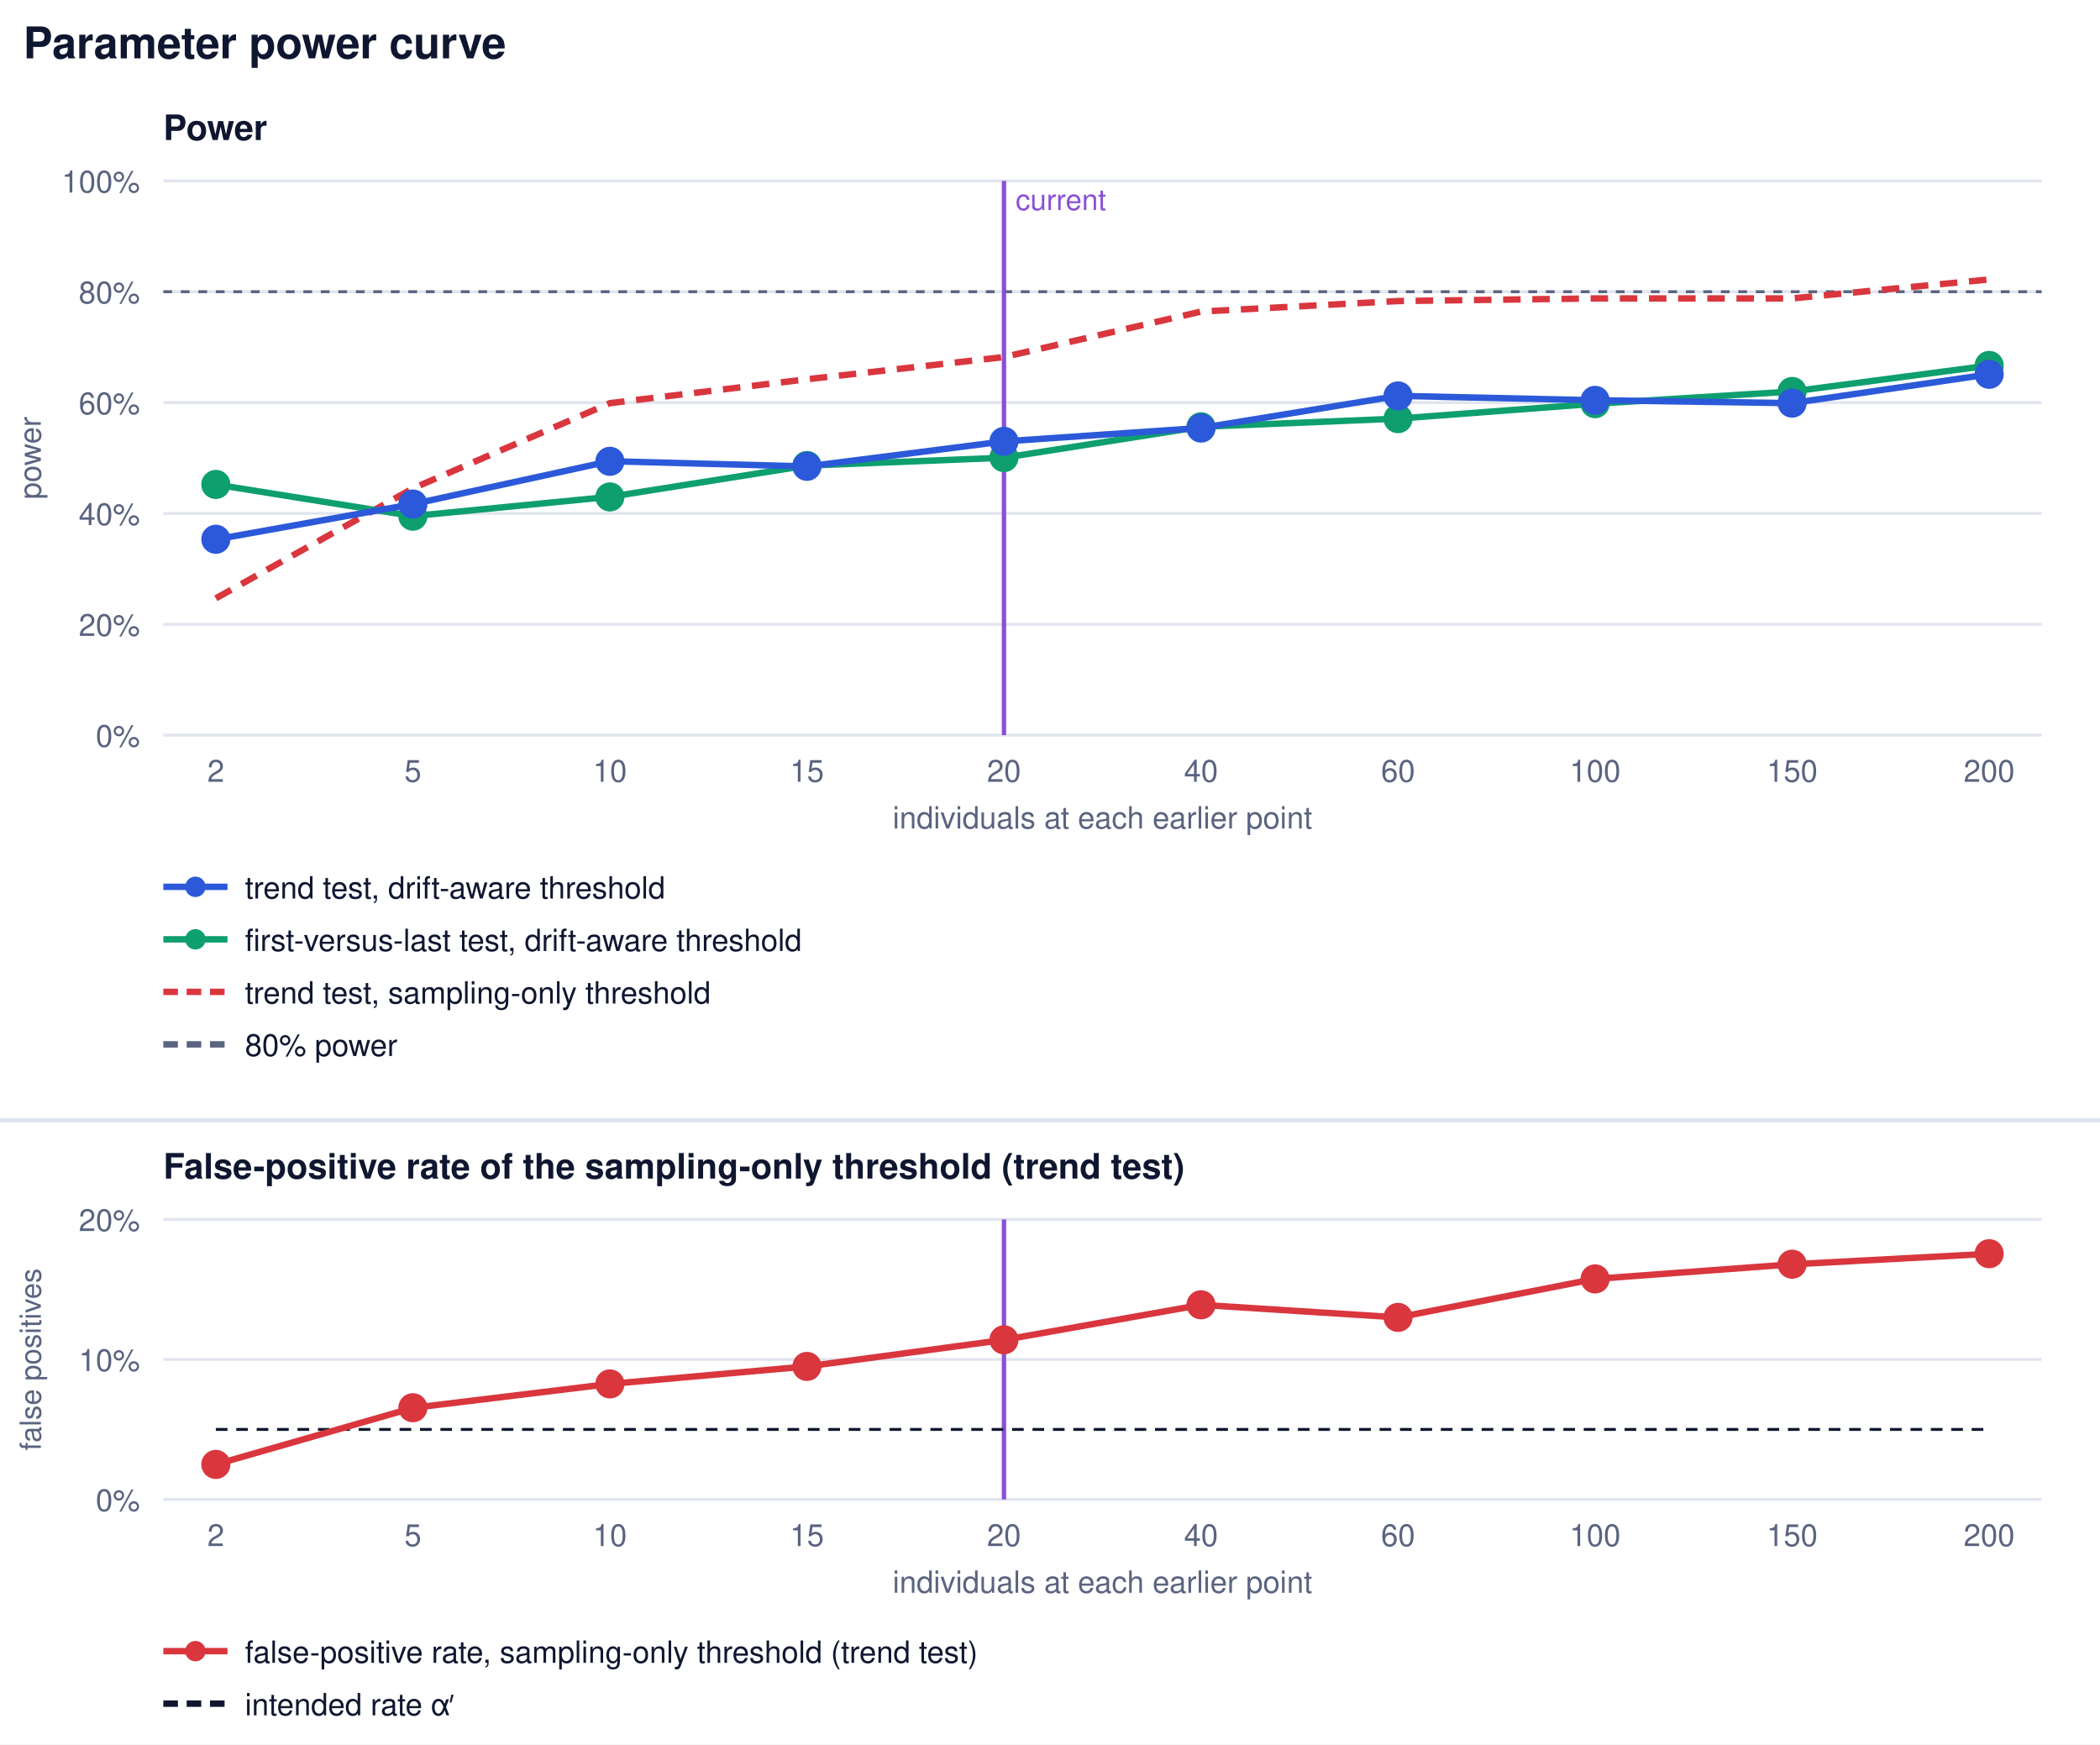
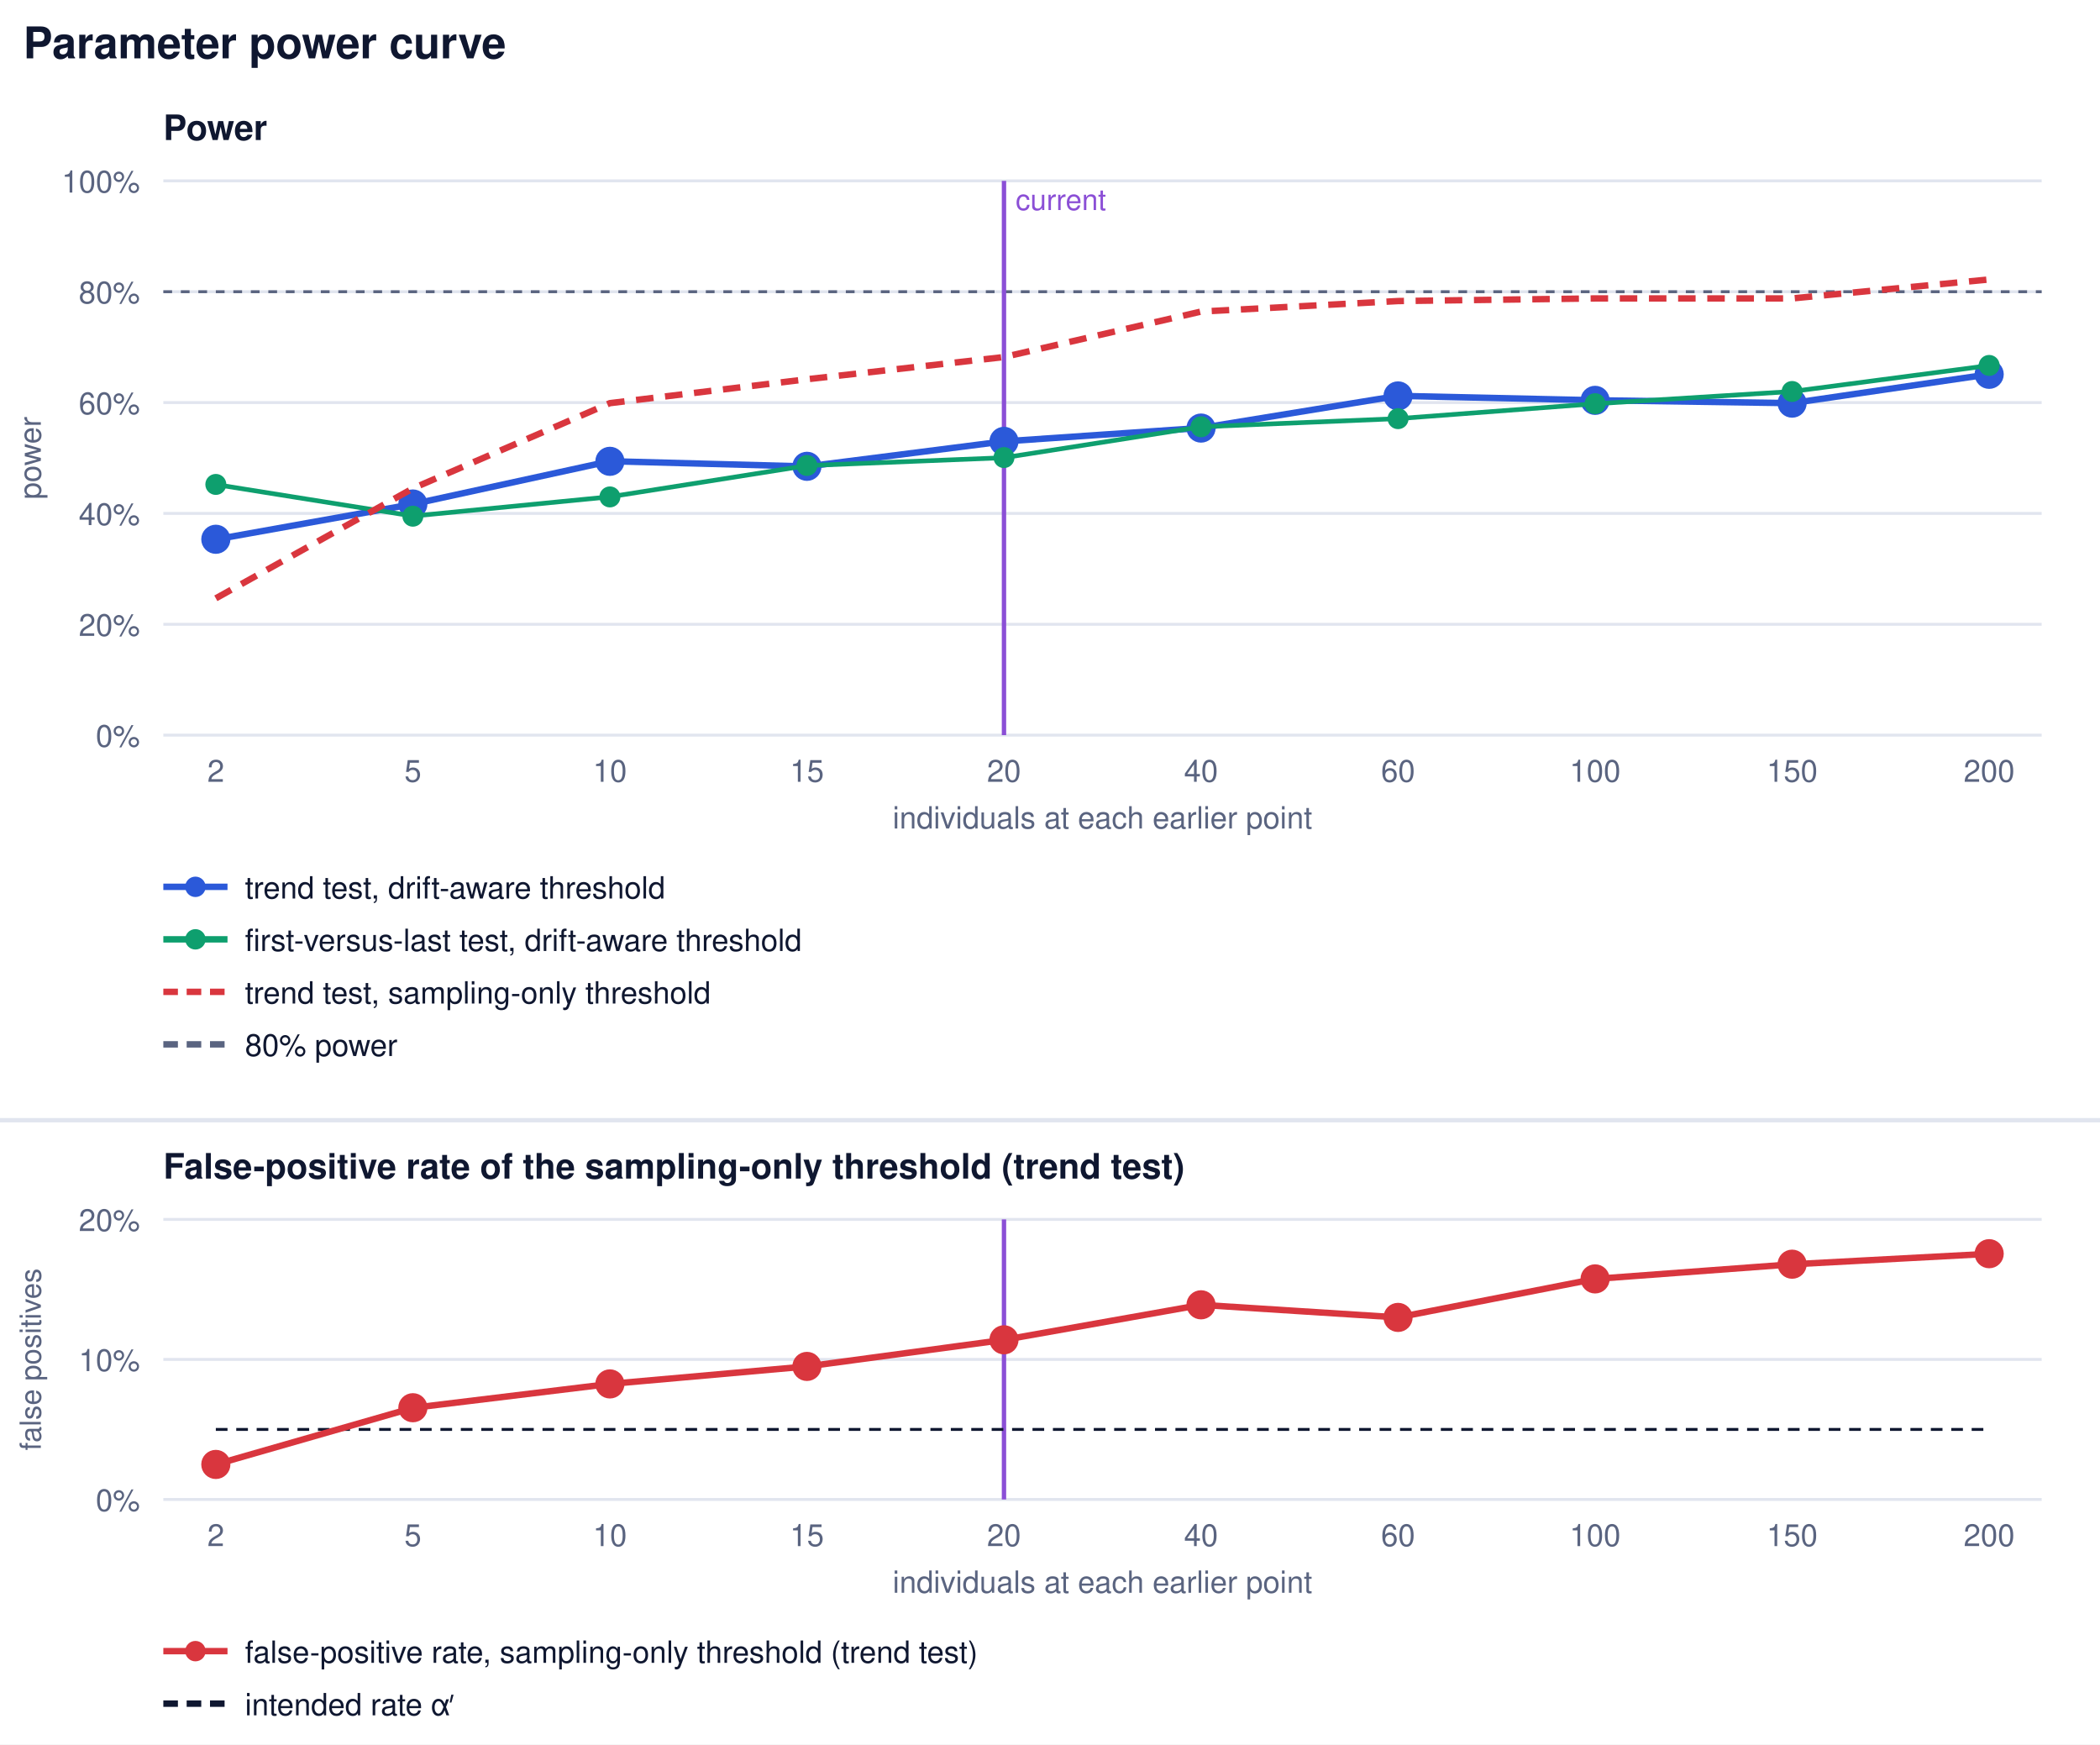
<svg xmlns="http://www.w3.org/2000/svg" width="720" height="598" viewBox="0 0 720 598" font-family="Helvetica,Arial,sans-serif">
  <rect width="720" height="598" fill="#fff" />
  <text x="8" y="20" font-size="15" font-weight="600" fill="#0F1730">Parameter power curve</text>
  <g transform="translate(0,30)">
    <text x="56" y="18" font-size="12" font-weight="600" fill="#0F1730">Power</text>
    <line x1="56" x2="700" y1="222" y2="222" stroke="#E1E5EF" />
    <text x="48" y="226" text-anchor="end" font-size="10.5" fill="#5A6480">0%</text>
    <line x1="56" x2="700" y1="184" y2="184" stroke="#E1E5EF" />
    <text x="48" y="188" text-anchor="end" font-size="10.5" fill="#5A6480">20%</text>
    <line x1="56" x2="700" y1="146" y2="146" stroke="#E1E5EF" />
    <text x="48" y="150" text-anchor="end" font-size="10.5" fill="#5A6480">40%</text>
    <line x1="56" x2="700" y1="108" y2="108" stroke="#E1E5EF" />
    <text x="48" y="112" text-anchor="end" font-size="10.5" fill="#5A6480">60%</text>
    <line x1="56" x2="700" y1="70" y2="70" stroke="#E1E5EF" />
    <text x="48" y="74" text-anchor="end" font-size="10.5" fill="#5A6480">80%</text>
    <line x1="56" x2="700" y1="32" y2="32" stroke="#E1E5EF" />
    <text x="48" y="36" text-anchor="end" font-size="10.5" fill="#5A6480">100%</text>
    <line x1="56" x2="700" y1="70" y2="70" stroke="#5A6480" stroke-dasharray="3 3" />
    <text transform="translate(14 127) rotate(-90)" text-anchor="middle" font-size="10.5" fill="#5A6480">power</text>
    <line x1="344.222" x2="344.222" y1="32" y2="222" stroke="#8B4FD6" stroke-width="1.5" />
    <text x="348.222" y="42" font-size="10" fill="#8B4FD6">current</text>
    <text x="74" y="238" text-anchor="middle" font-size="10.5" fill="#5A6480">2</text>
    <text x="141.556" y="238" text-anchor="middle" font-size="10.5" fill="#5A6480">5</text>
    <text x="209.111" y="238" text-anchor="middle" font-size="10.5" fill="#5A6480">10</text>
    <text x="276.667" y="238" text-anchor="middle" font-size="10.5" fill="#5A6480">15</text>
    <text x="344.222" y="238" text-anchor="middle" font-size="10.5" fill="#5A6480">20</text>
    <text x="411.778" y="238" text-anchor="middle" font-size="10.5" fill="#5A6480">40</text>
    <text x="479.333" y="238" text-anchor="middle" font-size="10.5" fill="#5A6480">60</text>
    <text x="546.889" y="238" text-anchor="middle" font-size="10.5" fill="#5A6480">100</text>
    <text x="614.444" y="238" text-anchor="middle" font-size="10.5" fill="#5A6480">150</text>
    <text x="682" y="238" text-anchor="middle" font-size="10.5" fill="#5A6480">200</text>
    <text x="378" y="254" text-anchor="middle" font-size="10.5" fill="#5A6480">individuals at each earlier point</text>
-     <path d="M74.0 175.1L141.6 137.4L209.1 108.2L276.7 100.0L344.2 92.4L411.8 76.8L479.3 73.2L546.9 72.3L614.4 72.3L682.0 65.8" fill="none" stroke="#D9363E" stroke-width="2.2" stroke-dasharray="6 4" />
-     <path d="M74.0 136.1L141.6 146.9L209.1 140.3L276.7 129.6L344.2 126.9L411.8 116.3L479.3 113.5L546.9 108.4L614.4 104.2L682.0 95.3" fill="none" stroke="#0E9F6E" stroke-width="2.2" />
-     <circle cx="74" cy="136.059" r="4" fill="#0E9F6E" stroke="#0E9F6E" stroke-width="2" />
-     <circle cx="141.556" cy="146.95" r="4" fill="#0E9F6E" stroke="#0E9F6E" stroke-width="2" />
-     <circle cx="209.111" cy="140.341" r="4" fill="#0E9F6E" stroke="#0E9F6E" stroke-width="2" />
-     <circle cx="276.667" cy="129.565" r="4" fill="#0E9F6E" stroke="#0E9F6E" stroke-width="2" />
-     <circle cx="344.222" cy="126.852" r="4" fill="#0E9F6E" stroke="#0E9F6E" stroke-width="2" />
-     <circle cx="411.778" cy="116.297" r="4" fill="#0E9F6E" stroke="#0E9F6E" stroke-width="2" />
-     <circle cx="479.333" cy="113.51" r="4" fill="#0E9F6E" stroke="#0E9F6E" stroke-width="2" />
-     <circle cx="546.889" cy="108.38" r="4" fill="#0E9F6E" stroke="#0E9F6E" stroke-width="2" />
-     <circle cx="614.444" cy="104.2" r="4" fill="#0E9F6E" stroke="#0E9F6E" stroke-width="2" />
-     <circle cx="682" cy="95.27" r="4" fill="#0E9F6E" stroke="#0E9F6E" stroke-width="2" />
    <path d="M74.0 154.9L141.6 142.8L209.1 128.1L276.7 129.9L344.2 121.3L411.8 116.7L479.3 105.7L546.9 107.2L614.4 108.2L682.0 98.3" fill="none" stroke="#2B59D9" stroke-width="2.2" />
    <circle cx="74" cy="154.858" r="4" fill="#2B59D9" stroke="#2B59D9" stroke-width="2" />
    <circle cx="141.556" cy="142.77" r="4" fill="#2B59D9" stroke="#2B59D9" stroke-width="2" />
    <circle cx="209.111" cy="128.14" r="4" fill="#2B59D9" stroke="#2B59D9" stroke-width="2" />
    <circle cx="276.667" cy="129.85" r="4" fill="#2B59D9" stroke="#2B59D9" stroke-width="2" />
    <circle cx="344.222" cy="121.3" r="4" fill="#2B59D9" stroke="#2B59D9" stroke-width="2" />
    <circle cx="411.778" cy="116.74" r="4" fill="#2B59D9" stroke="#2B59D9" stroke-width="2" />
    <circle cx="479.333" cy="105.72" r="4" fill="#2B59D9" stroke="#2B59D9" stroke-width="2" />
    <circle cx="546.889" cy="107.24" r="4" fill="#2B59D9" stroke="#2B59D9" stroke-width="2" />
    <circle cx="614.444" cy="108.19" r="4" fill="#2B59D9" stroke="#2B59D9" stroke-width="2" />
    <circle cx="682" cy="98.31" r="4" fill="#2B59D9" stroke="#2B59D9" stroke-width="2" />
+     <path d="M74.0 136.1L141.6 146.9L209.1 140.3L276.7 129.6L344.2 126.9L411.8 116.3L479.3 113.5L546.9 108.4L614.4 104.2L682.0 95.3" fill="none" stroke="#0E9F6E" stroke-width="1.6" />
+     <circle cx="74" cy="136.059" r="2.6" fill="#0E9F6E" stroke="#0E9F6E" stroke-width="2" />
+     <circle cx="141.556" cy="146.95" r="2.6" fill="#0E9F6E" stroke="#0E9F6E" stroke-width="2" />
+     <circle cx="209.111" cy="140.341" r="2.6" fill="#0E9F6E" stroke="#0E9F6E" stroke-width="2" />
+     <circle cx="276.667" cy="129.565" r="2.6" fill="#0E9F6E" stroke="#0E9F6E" stroke-width="2" />
+     <circle cx="344.222" cy="126.852" r="2.6" fill="#0E9F6E" stroke="#0E9F6E" stroke-width="2" />
+     <circle cx="411.778" cy="116.297" r="2.6" fill="#0E9F6E" stroke="#0E9F6E" stroke-width="2" />
+     <circle cx="479.333" cy="113.51" r="2.6" fill="#0E9F6E" stroke="#0E9F6E" stroke-width="2" />
+     <circle cx="546.889" cy="108.38" r="2.6" fill="#0E9F6E" stroke="#0E9F6E" stroke-width="2" />
+     <circle cx="614.444" cy="104.2" r="2.6" fill="#0E9F6E" stroke="#0E9F6E" stroke-width="2" />
+     <circle cx="682" cy="95.27" r="2.6" fill="#0E9F6E" stroke="#0E9F6E" stroke-width="2" />
+     <path d="M74.0 175.1L141.6 137.4L209.1 108.2L276.7 100.0L344.2 92.4L411.8 76.8L479.3 73.2L546.9 72.3L614.4 72.3L682.0 65.8" fill="none" stroke="#D9363E" stroke-width="2.2" stroke-dasharray="6 4" />
    <line x1="56" x2="78" y1="274" y2="274" stroke="#2B59D9" stroke-width="2.2" />
    <circle cx="67" cy="274" r="3.5" fill="#2B59D9" />
    <text x="84" y="278" font-size="10.5" fill="#0F1730">trend test, drift-aware threshold</text>
    <line x1="56" x2="78" y1="292" y2="292" stroke="#0E9F6E" stroke-width="2.2" />
    <circle cx="67" cy="292" r="3.5" fill="#0E9F6E" />
    <text x="84" y="296" font-size="10.5" fill="#0F1730">first-versus-last test, drift-aware threshold</text>
    <line x1="56" x2="78" y1="310" y2="310" stroke="#D9363E" stroke-width="2.2" stroke-dasharray="5 3" />
    <text x="84" y="314" font-size="10.5" fill="#0F1730">trend test, sampling-only threshold</text>
    <line x1="56" x2="78" y1="328" y2="328" stroke="#5A6480" stroke-width="2.2" stroke-dasharray="5 3" />
    <text x="84" y="332" font-size="10.5" fill="#0F1730">80% power</text>
    <line x1="0" x2="720" y1="354" y2="354" stroke="#E1E5EF" stroke-width="1.5" />
    <text x="56" y="374" font-size="12" font-weight="600" fill="#0F1730">False-positive rate of the sampling-only threshold (trend test)</text>
    <line x1="56" x2="700" y1="484" y2="484" stroke="#E1E5EF" />
    <text x="48" y="488" text-anchor="end" font-size="10.5" fill="#5A6480">0%</text>
    <line x1="56" x2="700" y1="436" y2="436" stroke="#E1E5EF" />
    <text x="48" y="440" text-anchor="end" font-size="10.5" fill="#5A6480">10%</text>
    <line x1="56" x2="700" y1="388" y2="388" stroke="#E1E5EF" />
    <text x="48" y="392" text-anchor="end" font-size="10.5" fill="#5A6480">20%</text>
    <text transform="translate(14 436) rotate(-90)" text-anchor="middle" font-size="10" fill="#5A6480">false positives</text>
    <line x1="344.222" x2="344.222" y1="388" y2="484" stroke="#8B4FD6" stroke-width="1.5" />
    <text x="74" y="500" text-anchor="middle" font-size="10.5" fill="#5A6480">2</text>
    <text x="141.556" y="500" text-anchor="middle" font-size="10.5" fill="#5A6480">5</text>
    <text x="209.111" y="500" text-anchor="middle" font-size="10.5" fill="#5A6480">10</text>
    <text x="276.667" y="500" text-anchor="middle" font-size="10.5" fill="#5A6480">15</text>
    <text x="344.222" y="500" text-anchor="middle" font-size="10.5" fill="#5A6480">20</text>
    <text x="411.778" y="500" text-anchor="middle" font-size="10.5" fill="#5A6480">40</text>
    <text x="479.333" y="500" text-anchor="middle" font-size="10.5" fill="#5A6480">60</text>
    <text x="546.889" y="500" text-anchor="middle" font-size="10.5" fill="#5A6480">100</text>
    <text x="614.444" y="500" text-anchor="middle" font-size="10.5" fill="#5A6480">150</text>
    <text x="682" y="500" text-anchor="middle" font-size="10.5" fill="#5A6480">200</text>
    <text x="378" y="516" text-anchor="middle" font-size="10.5" fill="#5A6480">individuals at each earlier point</text>
    <path d="M74.0 460.0L141.6 460.0L209.1 460.0L276.7 460.0L344.2 460.0L411.8 460.0L479.3 460.0L546.9 460.0L614.4 460.0L682.0 460.0" fill="none" stroke="#0F1730" stroke-dasharray="4 3" />
    <path d="M74.0 472.0L141.6 452.6L209.1 444.4L276.7 438.4L344.2 429.3L411.8 417.3L479.3 421.6L546.9 408.4L614.4 403.4L682.0 399.8" fill="none" stroke="#D9363E" stroke-width="2.2" />
    <circle cx="74" cy="472" r="4" fill="#D9363E" stroke="#D9363E" stroke-width="2" />
    <circle cx="141.556" cy="452.56" r="4" fill="#D9363E" stroke="#D9363E" stroke-width="2" />
    <circle cx="209.111" cy="444.4" r="4" fill="#D9363E" stroke="#D9363E" stroke-width="2" />
    <circle cx="276.667" cy="438.4" r="4" fill="#D9363E" stroke="#D9363E" stroke-width="2" />
    <circle cx="344.222" cy="429.28" r="4" fill="#D9363E" stroke="#D9363E" stroke-width="2" />
    <circle cx="411.778" cy="417.28" r="4" fill="#D9363E" stroke="#D9363E" stroke-width="2" />
    <circle cx="479.333" cy="421.6" r="4" fill="#D9363E" stroke="#D9363E" stroke-width="2" />
    <circle cx="546.889" cy="408.4" r="4" fill="#D9363E" stroke="#D9363E" stroke-width="2" />
    <circle cx="614.444" cy="403.36" r="4" fill="#D9363E" stroke="#D9363E" stroke-width="2" />
    <circle cx="682" cy="399.76" r="4" fill="#D9363E" stroke="#D9363E" stroke-width="2" />
    <line x1="56" x2="78" y1="536" y2="536" stroke="#D9363E" stroke-width="2.2" />
    <circle cx="67" cy="536" r="3.5" fill="#D9363E" />
    <text x="84" y="540" font-size="10.5" fill="#0F1730">false-positive rate, sampling-only threshold (trend test)</text>
    <line x1="56" x2="78" y1="554" y2="554" stroke="#0F1730" stroke-width="2.2" stroke-dasharray="5 3" />
    <text x="84" y="558" font-size="10.5" fill="#0F1730">intended rate α′</text>
  </g>
</svg>
